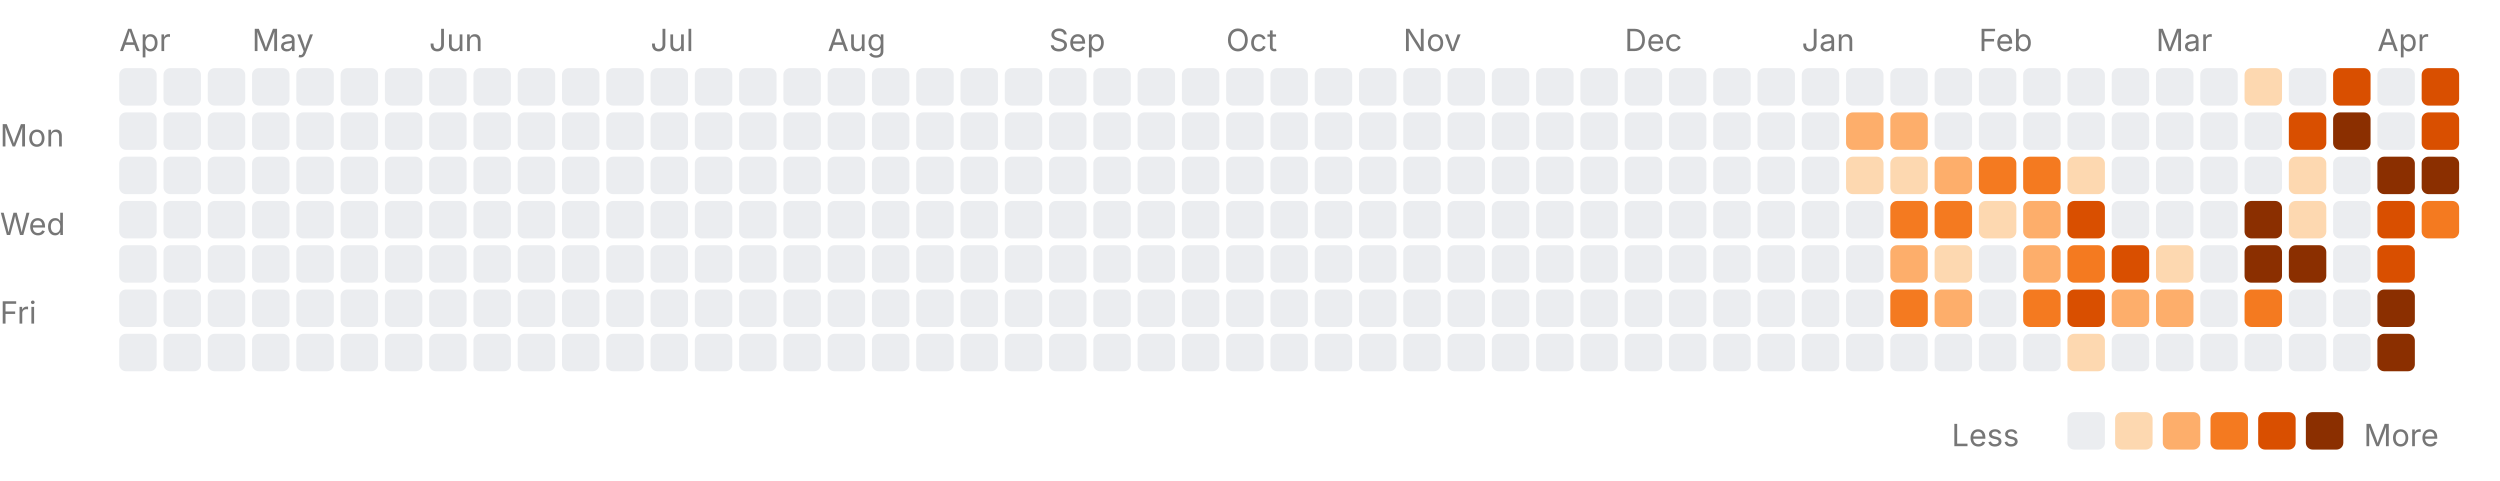
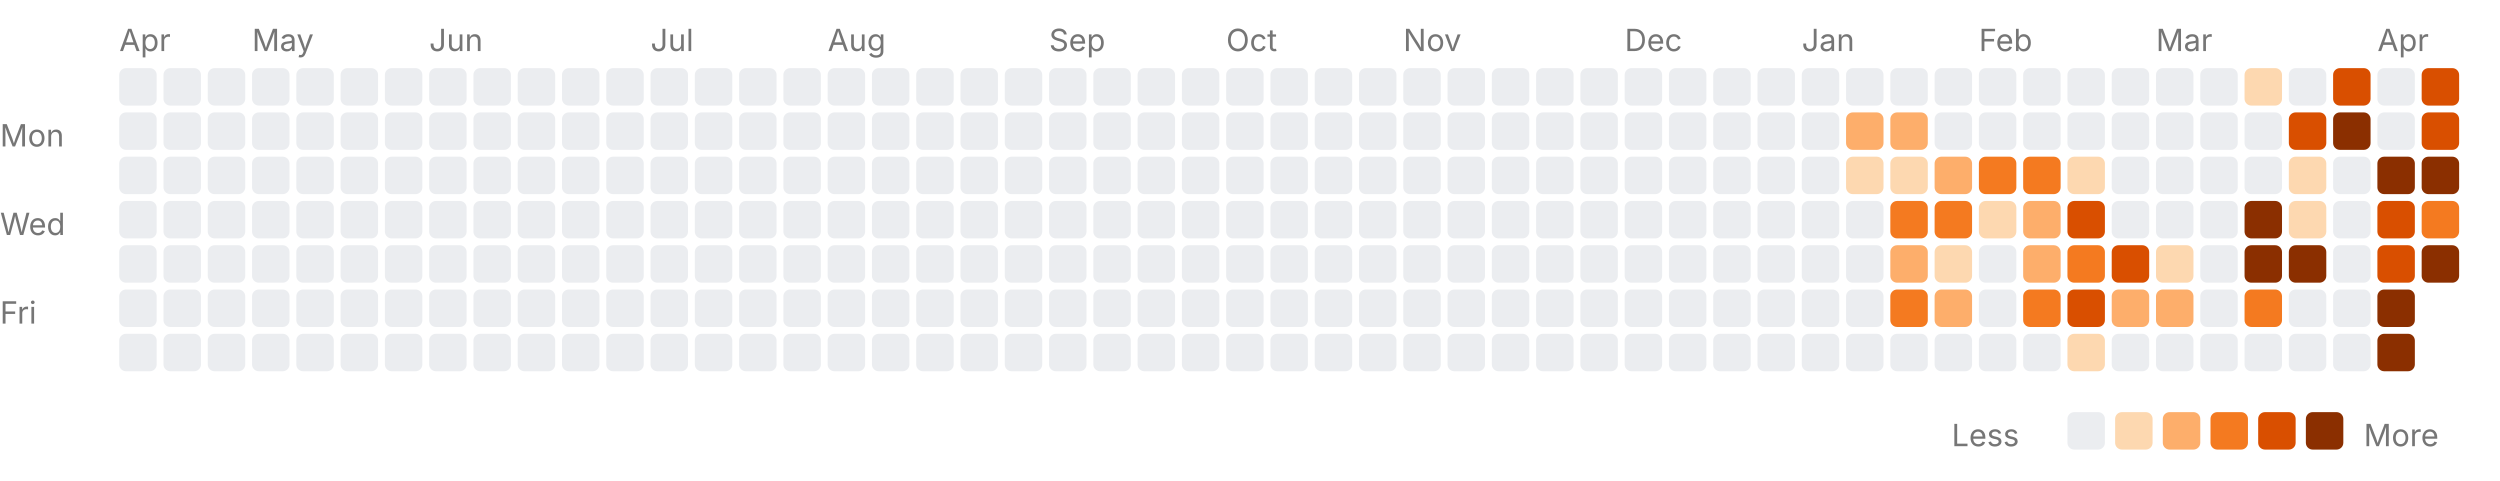
<svg xmlns="http://www.w3.org/2000/svg" width="734" height="141">
  <style>
  text { font-size: 9px; fill: #767676; font-family: -apple-system, BlinkMacSystemFont, sans-serif; }
</style>
  <text x="0" y="43">Mon</text>
  <text x="0" y="69">Wed</text>
  <text x="0" y="95">Fri</text>
  <text x="35" y="15">Apr</text>
  <rect x="35" y="20" width="11" height="11" rx="2" fill="#ebedf0" />
  <rect x="35" y="33" width="11" height="11" rx="2" fill="#ebedf0" />
  <rect x="35" y="46" width="11" height="11" rx="2" fill="#ebedf0" />
  <rect x="35" y="59" width="11" height="11" rx="2" fill="#ebedf0" />
  <rect x="35" y="72" width="11" height="11" rx="2" fill="#ebedf0" />
  <rect x="35" y="85" width="11" height="11" rx="2" fill="#ebedf0" />
  <rect x="35" y="98" width="11" height="11" rx="2" fill="#ebedf0" />
  <rect x="48" y="20" width="11" height="11" rx="2" fill="#ebedf0" />
  <rect x="48" y="33" width="11" height="11" rx="2" fill="#ebedf0" />
  <rect x="48" y="46" width="11" height="11" rx="2" fill="#ebedf0" />
  <rect x="48" y="59" width="11" height="11" rx="2" fill="#ebedf0" />
  <rect x="48" y="72" width="11" height="11" rx="2" fill="#ebedf0" />
  <rect x="48" y="85" width="11" height="11" rx="2" fill="#ebedf0" />
  <rect x="48" y="98" width="11" height="11" rx="2" fill="#ebedf0" />
  <rect x="61" y="20" width="11" height="11" rx="2" fill="#ebedf0" />
  <rect x="61" y="33" width="11" height="11" rx="2" fill="#ebedf0" />
  <rect x="61" y="46" width="11" height="11" rx="2" fill="#ebedf0" />
  <rect x="61" y="59" width="11" height="11" rx="2" fill="#ebedf0" />
  <rect x="61" y="72" width="11" height="11" rx="2" fill="#ebedf0" />
  <rect x="61" y="85" width="11" height="11" rx="2" fill="#ebedf0" />
  <rect x="61" y="98" width="11" height="11" rx="2" fill="#ebedf0" />
  <text x="74" y="15">May</text>
  <rect x="74" y="20" width="11" height="11" rx="2" fill="#ebedf0" />
  <rect x="74" y="33" width="11" height="11" rx="2" fill="#ebedf0" />
  <rect x="74" y="46" width="11" height="11" rx="2" fill="#ebedf0" />
  <rect x="74" y="59" width="11" height="11" rx="2" fill="#ebedf0" />
  <rect x="74" y="72" width="11" height="11" rx="2" fill="#ebedf0" />
  <rect x="74" y="85" width="11" height="11" rx="2" fill="#ebedf0" />
  <rect x="74" y="98" width="11" height="11" rx="2" fill="#ebedf0" />
  <rect x="87" y="20" width="11" height="11" rx="2" fill="#ebedf0" />
  <rect x="87" y="33" width="11" height="11" rx="2" fill="#ebedf0" />
  <rect x="87" y="46" width="11" height="11" rx="2" fill="#ebedf0" />
  <rect x="87" y="59" width="11" height="11" rx="2" fill="#ebedf0" />
  <rect x="87" y="72" width="11" height="11" rx="2" fill="#ebedf0" />
  <rect x="87" y="85" width="11" height="11" rx="2" fill="#ebedf0" />
  <rect x="87" y="98" width="11" height="11" rx="2" fill="#ebedf0" />
  <rect x="100" y="20" width="11" height="11" rx="2" fill="#ebedf0" />
  <rect x="100" y="33" width="11" height="11" rx="2" fill="#ebedf0" />
  <rect x="100" y="46" width="11" height="11" rx="2" fill="#ebedf0" />
  <rect x="100" y="59" width="11" height="11" rx="2" fill="#ebedf0" />
  <rect x="100" y="72" width="11" height="11" rx="2" fill="#ebedf0" />
  <rect x="100" y="85" width="11" height="11" rx="2" fill="#ebedf0" />
  <rect x="100" y="98" width="11" height="11" rx="2" fill="#ebedf0" />
  <rect x="113" y="20" width="11" height="11" rx="2" fill="#ebedf0" />
  <rect x="113" y="33" width="11" height="11" rx="2" fill="#ebedf0" />
  <rect x="113" y="46" width="11" height="11" rx="2" fill="#ebedf0" />
  <rect x="113" y="59" width="11" height="11" rx="2" fill="#ebedf0" />
  <rect x="113" y="72" width="11" height="11" rx="2" fill="#ebedf0" />
  <rect x="113" y="85" width="11" height="11" rx="2" fill="#ebedf0" />
  <rect x="113" y="98" width="11" height="11" rx="2" fill="#ebedf0" />
  <text x="126" y="15">Jun</text>
  <rect x="126" y="20" width="11" height="11" rx="2" fill="#ebedf0" />
  <rect x="126" y="33" width="11" height="11" rx="2" fill="#ebedf0" />
  <rect x="126" y="46" width="11" height="11" rx="2" fill="#ebedf0" />
  <rect x="126" y="59" width="11" height="11" rx="2" fill="#ebedf0" />
  <rect x="126" y="72" width="11" height="11" rx="2" fill="#ebedf0" />
  <rect x="126" y="85" width="11" height="11" rx="2" fill="#ebedf0" />
  <rect x="126" y="98" width="11" height="11" rx="2" fill="#ebedf0" />
  <rect x="139" y="20" width="11" height="11" rx="2" fill="#ebedf0" />
  <rect x="139" y="33" width="11" height="11" rx="2" fill="#ebedf0" />
  <rect x="139" y="46" width="11" height="11" rx="2" fill="#ebedf0" />
  <rect x="139" y="59" width="11" height="11" rx="2" fill="#ebedf0" />
  <rect x="139" y="72" width="11" height="11" rx="2" fill="#ebedf0" />
  <rect x="139" y="85" width="11" height="11" rx="2" fill="#ebedf0" />
  <rect x="139" y="98" width="11" height="11" rx="2" fill="#ebedf0" />
  <rect x="152" y="20" width="11" height="11" rx="2" fill="#ebedf0" />
  <rect x="152" y="33" width="11" height="11" rx="2" fill="#ebedf0" />
  <rect x="152" y="46" width="11" height="11" rx="2" fill="#ebedf0" />
  <rect x="152" y="59" width="11" height="11" rx="2" fill="#ebedf0" />
  <rect x="152" y="72" width="11" height="11" rx="2" fill="#ebedf0" />
  <rect x="152" y="85" width="11" height="11" rx="2" fill="#ebedf0" />
  <rect x="152" y="98" width="11" height="11" rx="2" fill="#ebedf0" />
  <rect x="165" y="20" width="11" height="11" rx="2" fill="#ebedf0" />
  <rect x="165" y="33" width="11" height="11" rx="2" fill="#ebedf0" />
  <rect x="165" y="46" width="11" height="11" rx="2" fill="#ebedf0" />
  <rect x="165" y="59" width="11" height="11" rx="2" fill="#ebedf0" />
  <rect x="165" y="72" width="11" height="11" rx="2" fill="#ebedf0" />
  <rect x="165" y="85" width="11" height="11" rx="2" fill="#ebedf0" />
  <rect x="165" y="98" width="11" height="11" rx="2" fill="#ebedf0" />
  <rect x="178" y="20" width="11" height="11" rx="2" fill="#ebedf0" />
  <rect x="178" y="33" width="11" height="11" rx="2" fill="#ebedf0" />
  <rect x="178" y="46" width="11" height="11" rx="2" fill="#ebedf0" />
  <rect x="178" y="59" width="11" height="11" rx="2" fill="#ebedf0" />
  <rect x="178" y="72" width="11" height="11" rx="2" fill="#ebedf0" />
  <rect x="178" y="85" width="11" height="11" rx="2" fill="#ebedf0" />
  <rect x="178" y="98" width="11" height="11" rx="2" fill="#ebedf0" />
  <text x="191" y="15">Jul</text>
  <rect x="191" y="20" width="11" height="11" rx="2" fill="#ebedf0" />
  <rect x="191" y="33" width="11" height="11" rx="2" fill="#ebedf0" />
  <rect x="191" y="46" width="11" height="11" rx="2" fill="#ebedf0" />
  <rect x="191" y="59" width="11" height="11" rx="2" fill="#ebedf0" />
  <rect x="191" y="72" width="11" height="11" rx="2" fill="#ebedf0" />
  <rect x="191" y="85" width="11" height="11" rx="2" fill="#ebedf0" />
  <rect x="191" y="98" width="11" height="11" rx="2" fill="#ebedf0" />
  <rect x="204" y="20" width="11" height="11" rx="2" fill="#ebedf0" />
  <rect x="204" y="33" width="11" height="11" rx="2" fill="#ebedf0" />
  <rect x="204" y="46" width="11" height="11" rx="2" fill="#ebedf0" />
  <rect x="204" y="59" width="11" height="11" rx="2" fill="#ebedf0" />
  <rect x="204" y="72" width="11" height="11" rx="2" fill="#ebedf0" />
  <rect x="204" y="85" width="11" height="11" rx="2" fill="#ebedf0" />
  <rect x="204" y="98" width="11" height="11" rx="2" fill="#ebedf0" />
  <rect x="217" y="20" width="11" height="11" rx="2" fill="#ebedf0" />
  <rect x="217" y="33" width="11" height="11" rx="2" fill="#ebedf0" />
  <rect x="217" y="46" width="11" height="11" rx="2" fill="#ebedf0" />
  <rect x="217" y="59" width="11" height="11" rx="2" fill="#ebedf0" />
  <rect x="217" y="72" width="11" height="11" rx="2" fill="#ebedf0" />
  <rect x="217" y="85" width="11" height="11" rx="2" fill="#ebedf0" />
  <rect x="217" y="98" width="11" height="11" rx="2" fill="#ebedf0" />
  <rect x="230" y="20" width="11" height="11" rx="2" fill="#ebedf0" />
  <rect x="230" y="33" width="11" height="11" rx="2" fill="#ebedf0" />
  <rect x="230" y="46" width="11" height="11" rx="2" fill="#ebedf0" />
  <rect x="230" y="59" width="11" height="11" rx="2" fill="#ebedf0" />
  <rect x="230" y="72" width="11" height="11" rx="2" fill="#ebedf0" />
  <rect x="230" y="85" width="11" height="11" rx="2" fill="#ebedf0" />
  <rect x="230" y="98" width="11" height="11" rx="2" fill="#ebedf0" />
  <text x="243" y="15">Aug</text>
  <rect x="243" y="20" width="11" height="11" rx="2" fill="#ebedf0" />
  <rect x="243" y="33" width="11" height="11" rx="2" fill="#ebedf0" />
  <rect x="243" y="46" width="11" height="11" rx="2" fill="#ebedf0" />
  <rect x="243" y="59" width="11" height="11" rx="2" fill="#ebedf0" />
  <rect x="243" y="72" width="11" height="11" rx="2" fill="#ebedf0" />
  <rect x="243" y="85" width="11" height="11" rx="2" fill="#ebedf0" />
  <rect x="243" y="98" width="11" height="11" rx="2" fill="#ebedf0" />
  <rect x="256" y="20" width="11" height="11" rx="2" fill="#ebedf0" />
  <rect x="256" y="33" width="11" height="11" rx="2" fill="#ebedf0" />
  <rect x="256" y="46" width="11" height="11" rx="2" fill="#ebedf0" />
  <rect x="256" y="59" width="11" height="11" rx="2" fill="#ebedf0" />
  <rect x="256" y="72" width="11" height="11" rx="2" fill="#ebedf0" />
  <rect x="256" y="85" width="11" height="11" rx="2" fill="#ebedf0" />
  <rect x="256" y="98" width="11" height="11" rx="2" fill="#ebedf0" />
  <rect x="269" y="20" width="11" height="11" rx="2" fill="#ebedf0" />
  <rect x="269" y="33" width="11" height="11" rx="2" fill="#ebedf0" />
  <rect x="269" y="46" width="11" height="11" rx="2" fill="#ebedf0" />
  <rect x="269" y="59" width="11" height="11" rx="2" fill="#ebedf0" />
  <rect x="269" y="72" width="11" height="11" rx="2" fill="#ebedf0" />
  <rect x="269" y="85" width="11" height="11" rx="2" fill="#ebedf0" />
  <rect x="269" y="98" width="11" height="11" rx="2" fill="#ebedf0" />
  <rect x="282" y="20" width="11" height="11" rx="2" fill="#ebedf0" />
  <rect x="282" y="33" width="11" height="11" rx="2" fill="#ebedf0" />
  <rect x="282" y="46" width="11" height="11" rx="2" fill="#ebedf0" />
  <rect x="282" y="59" width="11" height="11" rx="2" fill="#ebedf0" />
  <rect x="282" y="72" width="11" height="11" rx="2" fill="#ebedf0" />
  <rect x="282" y="85" width="11" height="11" rx="2" fill="#ebedf0" />
  <rect x="282" y="98" width="11" height="11" rx="2" fill="#ebedf0" />
  <rect x="295" y="20" width="11" height="11" rx="2" fill="#ebedf0" />
  <rect x="295" y="33" width="11" height="11" rx="2" fill="#ebedf0" />
  <rect x="295" y="46" width="11" height="11" rx="2" fill="#ebedf0" />
  <rect x="295" y="59" width="11" height="11" rx="2" fill="#ebedf0" />
  <rect x="295" y="72" width="11" height="11" rx="2" fill="#ebedf0" />
  <rect x="295" y="85" width="11" height="11" rx="2" fill="#ebedf0" />
  <rect x="295" y="98" width="11" height="11" rx="2" fill="#ebedf0" />
  <text x="308" y="15">Sep</text>
  <rect x="308" y="20" width="11" height="11" rx="2" fill="#ebedf0" />
  <rect x="308" y="33" width="11" height="11" rx="2" fill="#ebedf0" />
  <rect x="308" y="46" width="11" height="11" rx="2" fill="#ebedf0" />
  <rect x="308" y="59" width="11" height="11" rx="2" fill="#ebedf0" />
  <rect x="308" y="72" width="11" height="11" rx="2" fill="#ebedf0" />
  <rect x="308" y="85" width="11" height="11" rx="2" fill="#ebedf0" />
  <rect x="308" y="98" width="11" height="11" rx="2" fill="#ebedf0" />
  <rect x="321" y="20" width="11" height="11" rx="2" fill="#ebedf0" />
  <rect x="321" y="33" width="11" height="11" rx="2" fill="#ebedf0" />
  <rect x="321" y="46" width="11" height="11" rx="2" fill="#ebedf0" />
  <rect x="321" y="59" width="11" height="11" rx="2" fill="#ebedf0" />
  <rect x="321" y="72" width="11" height="11" rx="2" fill="#ebedf0" />
  <rect x="321" y="85" width="11" height="11" rx="2" fill="#ebedf0" />
  <rect x="321" y="98" width="11" height="11" rx="2" fill="#ebedf0" />
  <rect x="334" y="20" width="11" height="11" rx="2" fill="#ebedf0" />
  <rect x="334" y="33" width="11" height="11" rx="2" fill="#ebedf0" />
  <rect x="334" y="46" width="11" height="11" rx="2" fill="#ebedf0" />
  <rect x="334" y="59" width="11" height="11" rx="2" fill="#ebedf0" />
  <rect x="334" y="72" width="11" height="11" rx="2" fill="#ebedf0" />
  <rect x="334" y="85" width="11" height="11" rx="2" fill="#ebedf0" />
  <rect x="334" y="98" width="11" height="11" rx="2" fill="#ebedf0" />
  <rect x="347" y="20" width="11" height="11" rx="2" fill="#ebedf0" />
  <rect x="347" y="33" width="11" height="11" rx="2" fill="#ebedf0" />
  <rect x="347" y="46" width="11" height="11" rx="2" fill="#ebedf0" />
  <rect x="347" y="59" width="11" height="11" rx="2" fill="#ebedf0" />
  <rect x="347" y="72" width="11" height="11" rx="2" fill="#ebedf0" />
  <rect x="347" y="85" width="11" height="11" rx="2" fill="#ebedf0" />
  <rect x="347" y="98" width="11" height="11" rx="2" fill="#ebedf0" />
  <text x="360" y="15">Oct</text>
  <rect x="360" y="20" width="11" height="11" rx="2" fill="#ebedf0" />
  <rect x="360" y="33" width="11" height="11" rx="2" fill="#ebedf0" />
  <rect x="360" y="46" width="11" height="11" rx="2" fill="#ebedf0" />
  <rect x="360" y="59" width="11" height="11" rx="2" fill="#ebedf0" />
  <rect x="360" y="72" width="11" height="11" rx="2" fill="#ebedf0" />
  <rect x="360" y="85" width="11" height="11" rx="2" fill="#ebedf0" />
  <rect x="360" y="98" width="11" height="11" rx="2" fill="#ebedf0" />
  <rect x="373" y="20" width="11" height="11" rx="2" fill="#ebedf0" />
  <rect x="373" y="33" width="11" height="11" rx="2" fill="#ebedf0" />
  <rect x="373" y="46" width="11" height="11" rx="2" fill="#ebedf0" />
  <rect x="373" y="59" width="11" height="11" rx="2" fill="#ebedf0" />
  <rect x="373" y="72" width="11" height="11" rx="2" fill="#ebedf0" />
  <rect x="373" y="85" width="11" height="11" rx="2" fill="#ebedf0" />
  <rect x="373" y="98" width="11" height="11" rx="2" fill="#ebedf0" />
  <rect x="386" y="20" width="11" height="11" rx="2" fill="#ebedf0" />
  <rect x="386" y="33" width="11" height="11" rx="2" fill="#ebedf0" />
  <rect x="386" y="46" width="11" height="11" rx="2" fill="#ebedf0" />
  <rect x="386" y="59" width="11" height="11" rx="2" fill="#ebedf0" />
  <rect x="386" y="72" width="11" height="11" rx="2" fill="#ebedf0" />
  <rect x="386" y="85" width="11" height="11" rx="2" fill="#ebedf0" />
  <rect x="386" y="98" width="11" height="11" rx="2" fill="#ebedf0" />
  <rect x="399" y="20" width="11" height="11" rx="2" fill="#ebedf0" />
  <rect x="399" y="33" width="11" height="11" rx="2" fill="#ebedf0" />
  <rect x="399" y="46" width="11" height="11" rx="2" fill="#ebedf0" />
  <rect x="399" y="59" width="11" height="11" rx="2" fill="#ebedf0" />
  <rect x="399" y="72" width="11" height="11" rx="2" fill="#ebedf0" />
  <rect x="399" y="85" width="11" height="11" rx="2" fill="#ebedf0" />
  <rect x="399" y="98" width="11" height="11" rx="2" fill="#ebedf0" />
  <text x="412" y="15">Nov</text>
  <rect x="412" y="20" width="11" height="11" rx="2" fill="#ebedf0" />
  <rect x="412" y="33" width="11" height="11" rx="2" fill="#ebedf0" />
  <rect x="412" y="46" width="11" height="11" rx="2" fill="#ebedf0" />
  <rect x="412" y="59" width="11" height="11" rx="2" fill="#ebedf0" />
  <rect x="412" y="72" width="11" height="11" rx="2" fill="#ebedf0" />
  <rect x="412" y="85" width="11" height="11" rx="2" fill="#ebedf0" />
  <rect x="412" y="98" width="11" height="11" rx="2" fill="#ebedf0" />
  <rect x="425" y="20" width="11" height="11" rx="2" fill="#ebedf0" />
  <rect x="425" y="33" width="11" height="11" rx="2" fill="#ebedf0" />
  <rect x="425" y="46" width="11" height="11" rx="2" fill="#ebedf0" />
  <rect x="425" y="59" width="11" height="11" rx="2" fill="#ebedf0" />
  <rect x="425" y="72" width="11" height="11" rx="2" fill="#ebedf0" />
  <rect x="425" y="85" width="11" height="11" rx="2" fill="#ebedf0" />
  <rect x="425" y="98" width="11" height="11" rx="2" fill="#ebedf0" />
  <rect x="438" y="20" width="11" height="11" rx="2" fill="#ebedf0" />
  <rect x="438" y="33" width="11" height="11" rx="2" fill="#ebedf0" />
  <rect x="438" y="46" width="11" height="11" rx="2" fill="#ebedf0" />
  <rect x="438" y="59" width="11" height="11" rx="2" fill="#ebedf0" />
  <rect x="438" y="72" width="11" height="11" rx="2" fill="#ebedf0" />
  <rect x="438" y="85" width="11" height="11" rx="2" fill="#ebedf0" />
  <rect x="438" y="98" width="11" height="11" rx="2" fill="#ebedf0" />
  <rect x="451" y="20" width="11" height="11" rx="2" fill="#ebedf0" />
  <rect x="451" y="33" width="11" height="11" rx="2" fill="#ebedf0" />
  <rect x="451" y="46" width="11" height="11" rx="2" fill="#ebedf0" />
  <rect x="451" y="59" width="11" height="11" rx="2" fill="#ebedf0" />
  <rect x="451" y="72" width="11" height="11" rx="2" fill="#ebedf0" />
  <rect x="451" y="85" width="11" height="11" rx="2" fill="#ebedf0" />
  <rect x="451" y="98" width="11" height="11" rx="2" fill="#ebedf0" />
  <rect x="464" y="20" width="11" height="11" rx="2" fill="#ebedf0" />
  <rect x="464" y="33" width="11" height="11" rx="2" fill="#ebedf0" />
  <rect x="464" y="46" width="11" height="11" rx="2" fill="#ebedf0" />
  <rect x="464" y="59" width="11" height="11" rx="2" fill="#ebedf0" />
  <rect x="464" y="72" width="11" height="11" rx="2" fill="#ebedf0" />
  <rect x="464" y="85" width="11" height="11" rx="2" fill="#ebedf0" />
  <rect x="464" y="98" width="11" height="11" rx="2" fill="#ebedf0" />
  <text x="477" y="15">Dec</text>
  <rect x="477" y="20" width="11" height="11" rx="2" fill="#ebedf0" />
  <rect x="477" y="33" width="11" height="11" rx="2" fill="#ebedf0" />
  <rect x="477" y="46" width="11" height="11" rx="2" fill="#ebedf0" />
  <rect x="477" y="59" width="11" height="11" rx="2" fill="#ebedf0" />
  <rect x="477" y="72" width="11" height="11" rx="2" fill="#ebedf0" />
  <rect x="477" y="85" width="11" height="11" rx="2" fill="#ebedf0" />
  <rect x="477" y="98" width="11" height="11" rx="2" fill="#ebedf0" />
  <rect x="490" y="20" width="11" height="11" rx="2" fill="#ebedf0" />
  <rect x="490" y="33" width="11" height="11" rx="2" fill="#ebedf0" />
  <rect x="490" y="46" width="11" height="11" rx="2" fill="#ebedf0" />
  <rect x="490" y="59" width="11" height="11" rx="2" fill="#ebedf0" />
  <rect x="490" y="72" width="11" height="11" rx="2" fill="#ebedf0" />
  <rect x="490" y="85" width="11" height="11" rx="2" fill="#ebedf0" />
  <rect x="490" y="98" width="11" height="11" rx="2" fill="#ebedf0" />
  <rect x="503" y="20" width="11" height="11" rx="2" fill="#ebedf0" />
  <rect x="503" y="33" width="11" height="11" rx="2" fill="#ebedf0" />
  <rect x="503" y="46" width="11" height="11" rx="2" fill="#ebedf0" />
  <rect x="503" y="59" width="11" height="11" rx="2" fill="#ebedf0" />
  <rect x="503" y="72" width="11" height="11" rx="2" fill="#ebedf0" />
  <rect x="503" y="85" width="11" height="11" rx="2" fill="#ebedf0" />
  <rect x="503" y="98" width="11" height="11" rx="2" fill="#ebedf0" />
  <rect x="516" y="20" width="11" height="11" rx="2" fill="#ebedf0" />
  <rect x="516" y="33" width="11" height="11" rx="2" fill="#ebedf0" />
  <rect x="516" y="46" width="11" height="11" rx="2" fill="#ebedf0" />
  <rect x="516" y="59" width="11" height="11" rx="2" fill="#ebedf0" />
  <rect x="516" y="72" width="11" height="11" rx="2" fill="#ebedf0" />
  <rect x="516" y="85" width="11" height="11" rx="2" fill="#ebedf0" />
  <rect x="516" y="98" width="11" height="11" rx="2" fill="#ebedf0" />
  <text x="529" y="15">Jan</text>
  <rect x="529" y="20" width="11" height="11" rx="2" fill="#ebedf0" />
  <rect x="529" y="33" width="11" height="11" rx="2" fill="#ebedf0" />
  <rect x="529" y="46" width="11" height="11" rx="2" fill="#ebedf0" />
  <rect x="529" y="59" width="11" height="11" rx="2" fill="#ebedf0" />
  <rect x="529" y="72" width="11" height="11" rx="2" fill="#ebedf0" />
  <rect x="529" y="85" width="11" height="11" rx="2" fill="#ebedf0" />
  <rect x="529" y="98" width="11" height="11" rx="2" fill="#ebedf0" />
  <rect x="542" y="20" width="11" height="11" rx="2" fill="#ebedf0" />
  <rect x="542" y="33" width="11" height="11" rx="2" fill="#fdae6b" />
  <rect x="542" y="46" width="11" height="11" rx="2" fill="#fdd8b0" />
  <rect x="542" y="59" width="11" height="11" rx="2" fill="#ebedf0" />
  <rect x="542" y="72" width="11" height="11" rx="2" fill="#ebedf0" />
  <rect x="542" y="85" width="11" height="11" rx="2" fill="#ebedf0" />
  <rect x="542" y="98" width="11" height="11" rx="2" fill="#ebedf0" />
  <rect x="555" y="20" width="11" height="11" rx="2" fill="#ebedf0" />
  <rect x="555" y="33" width="11" height="11" rx="2" fill="#fdae6b" />
  <rect x="555" y="46" width="11" height="11" rx="2" fill="#fdd8b0" />
  <rect x="555" y="59" width="11" height="11" rx="2" fill="#f47a20" />
  <rect x="555" y="72" width="11" height="11" rx="2" fill="#fdae6b" />
  <rect x="555" y="85" width="11" height="11" rx="2" fill="#f47a20" />
  <rect x="555" y="98" width="11" height="11" rx="2" fill="#ebedf0" />
  <rect x="568" y="20" width="11" height="11" rx="2" fill="#ebedf0" />
  <rect x="568" y="33" width="11" height="11" rx="2" fill="#ebedf0" />
  <rect x="568" y="46" width="11" height="11" rx="2" fill="#fdae6b" />
  <rect x="568" y="59" width="11" height="11" rx="2" fill="#f47a20" />
  <rect x="568" y="72" width="11" height="11" rx="2" fill="#fdd8b0" />
  <rect x="568" y="85" width="11" height="11" rx="2" fill="#fdae6b" />
  <rect x="568" y="98" width="11" height="11" rx="2" fill="#ebedf0" />
  <text x="581" y="15">Feb</text>
  <rect x="581" y="20" width="11" height="11" rx="2" fill="#ebedf0" />
  <rect x="581" y="33" width="11" height="11" rx="2" fill="#ebedf0" />
  <rect x="581" y="46" width="11" height="11" rx="2" fill="#f47a20" />
  <rect x="581" y="59" width="11" height="11" rx="2" fill="#fdd8b0" />
  <rect x="581" y="72" width="11" height="11" rx="2" fill="#ebedf0" />
  <rect x="581" y="85" width="11" height="11" rx="2" fill="#ebedf0" />
  <rect x="581" y="98" width="11" height="11" rx="2" fill="#ebedf0" />
  <rect x="594" y="20" width="11" height="11" rx="2" fill="#ebedf0" />
  <rect x="594" y="33" width="11" height="11" rx="2" fill="#ebedf0" />
  <rect x="594" y="46" width="11" height="11" rx="2" fill="#f47a20" />
  <rect x="594" y="59" width="11" height="11" rx="2" fill="#fdae6b" />
  <rect x="594" y="72" width="11" height="11" rx="2" fill="#fdae6b" />
  <rect x="594" y="85" width="11" height="11" rx="2" fill="#f47a20" />
  <rect x="594" y="98" width="11" height="11" rx="2" fill="#ebedf0" />
  <rect x="607" y="20" width="11" height="11" rx="2" fill="#ebedf0" />
  <rect x="607" y="33" width="11" height="11" rx="2" fill="#ebedf0" />
  <rect x="607" y="46" width="11" height="11" rx="2" fill="#fdd8b0" />
  <rect x="607" y="59" width="11" height="11" rx="2" fill="#d94f00" />
  <rect x="607" y="72" width="11" height="11" rx="2" fill="#f47a20" />
  <rect x="607" y="85" width="11" height="11" rx="2" fill="#d94f00" />
  <rect x="607" y="98" width="11" height="11" rx="2" fill="#fdd8b0" />
  <rect x="620" y="20" width="11" height="11" rx="2" fill="#ebedf0" />
  <rect x="620" y="33" width="11" height="11" rx="2" fill="#ebedf0" />
  <rect x="620" y="46" width="11" height="11" rx="2" fill="#ebedf0" />
  <rect x="620" y="59" width="11" height="11" rx="2" fill="#ebedf0" />
  <rect x="620" y="72" width="11" height="11" rx="2" fill="#d94f00" />
  <rect x="620" y="85" width="11" height="11" rx="2" fill="#fdae6b" />
  <rect x="620" y="98" width="11" height="11" rx="2" fill="#ebedf0" />
  <text x="633" y="15">Mar</text>
  <rect x="633" y="20" width="11" height="11" rx="2" fill="#ebedf0" />
  <rect x="633" y="33" width="11" height="11" rx="2" fill="#ebedf0" />
  <rect x="633" y="46" width="11" height="11" rx="2" fill="#ebedf0" />
  <rect x="633" y="59" width="11" height="11" rx="2" fill="#ebedf0" />
  <rect x="633" y="72" width="11" height="11" rx="2" fill="#fdd8b0" />
  <rect x="633" y="85" width="11" height="11" rx="2" fill="#fdae6b" />
  <rect x="633" y="98" width="11" height="11" rx="2" fill="#ebedf0" />
  <rect x="646" y="20" width="11" height="11" rx="2" fill="#ebedf0" />
  <rect x="646" y="33" width="11" height="11" rx="2" fill="#ebedf0" />
  <rect x="646" y="46" width="11" height="11" rx="2" fill="#ebedf0" />
  <rect x="646" y="59" width="11" height="11" rx="2" fill="#ebedf0" />
  <rect x="646" y="72" width="11" height="11" rx="2" fill="#ebedf0" />
  <rect x="646" y="85" width="11" height="11" rx="2" fill="#ebedf0" />
  <rect x="646" y="98" width="11" height="11" rx="2" fill="#ebedf0" />
  <rect x="659" y="20" width="11" height="11" rx="2" fill="#fdd8b0" />
  <rect x="659" y="33" width="11" height="11" rx="2" fill="#ebedf0" />
  <rect x="659" y="46" width="11" height="11" rx="2" fill="#ebedf0" />
  <rect x="659" y="59" width="11" height="11" rx="2" fill="#8b2f00" />
  <rect x="659" y="72" width="11" height="11" rx="2" fill="#8b2f00" />
  <rect x="659" y="85" width="11" height="11" rx="2" fill="#f47a20" />
  <rect x="659" y="98" width="11" height="11" rx="2" fill="#ebedf0" />
  <rect x="672" y="20" width="11" height="11" rx="2" fill="#ebedf0" />
  <rect x="672" y="33" width="11" height="11" rx="2" fill="#d94f00" />
  <rect x="672" y="46" width="11" height="11" rx="2" fill="#fdd8b0" />
  <rect x="672" y="59" width="11" height="11" rx="2" fill="#fdd8b0" />
  <rect x="672" y="72" width="11" height="11" rx="2" fill="#8b2f00" />
  <rect x="672" y="85" width="11" height="11" rx="2" fill="#ebedf0" />
  <rect x="672" y="98" width="11" height="11" rx="2" fill="#ebedf0" />
  <rect x="685" y="20" width="11" height="11" rx="2" fill="#d94f00" />
  <rect x="685" y="33" width="11" height="11" rx="2" fill="#8b2f00" />
  <rect x="685" y="46" width="11" height="11" rx="2" fill="#ebedf0" />
  <rect x="685" y="59" width="11" height="11" rx="2" fill="#ebedf0" />
  <rect x="685" y="72" width="11" height="11" rx="2" fill="#ebedf0" />
  <rect x="685" y="85" width="11" height="11" rx="2" fill="#ebedf0" />
  <rect x="685" y="98" width="11" height="11" rx="2" fill="#ebedf0" />
  <text x="698" y="15">Apr</text>
  <rect x="698" y="20" width="11" height="11" rx="2" fill="#ebedf0" />
  <rect x="698" y="33" width="11" height="11" rx="2" fill="#ebedf0" />
  <rect x="698" y="46" width="11" height="11" rx="2" fill="#8b2f00" />
  <rect x="698" y="59" width="11" height="11" rx="2" fill="#d94f00" />
  <rect x="698" y="72" width="11" height="11" rx="2" fill="#d94f00" />
  <rect x="698" y="85" width="11" height="11" rx="2" fill="#8b2f00" />
  <rect x="698" y="98" width="11" height="11" rx="2" fill="#8b2f00" />
  <rect x="711" y="20" width="11" height="11" rx="2" fill="#d94f00" />
  <rect x="711" y="33" width="11" height="11" rx="2" fill="#d94f00" />
  <rect x="711" y="46" width="11" height="11" rx="2" fill="#8b2f00" />
  <rect x="711" y="59" width="11" height="11" rx="2" fill="#f47a20" />
+   <rect x="711" y="72" width="11" height="11" rx="2" fill="#8b2f00" />
  <text x="573" y="131">Less</text>
  <rect x="607" y="121" width="11" height="11" rx="2" fill="#ebedf0" />
  <rect x="621" y="121" width="11" height="11" rx="2" fill="#fdd8b0" />
  <rect x="635" y="121" width="11" height="11" rx="2" fill="#fdae6b" />
  <rect x="649" y="121" width="11" height="11" rx="2" fill="#f47a20" />
  <rect x="663" y="121" width="11" height="11" rx="2" fill="#d94f00" />
  <rect x="677" y="121" width="11" height="11" rx="2" fill="#8b2f00" />
  <text x="694" y="131">More</text>
</svg>
